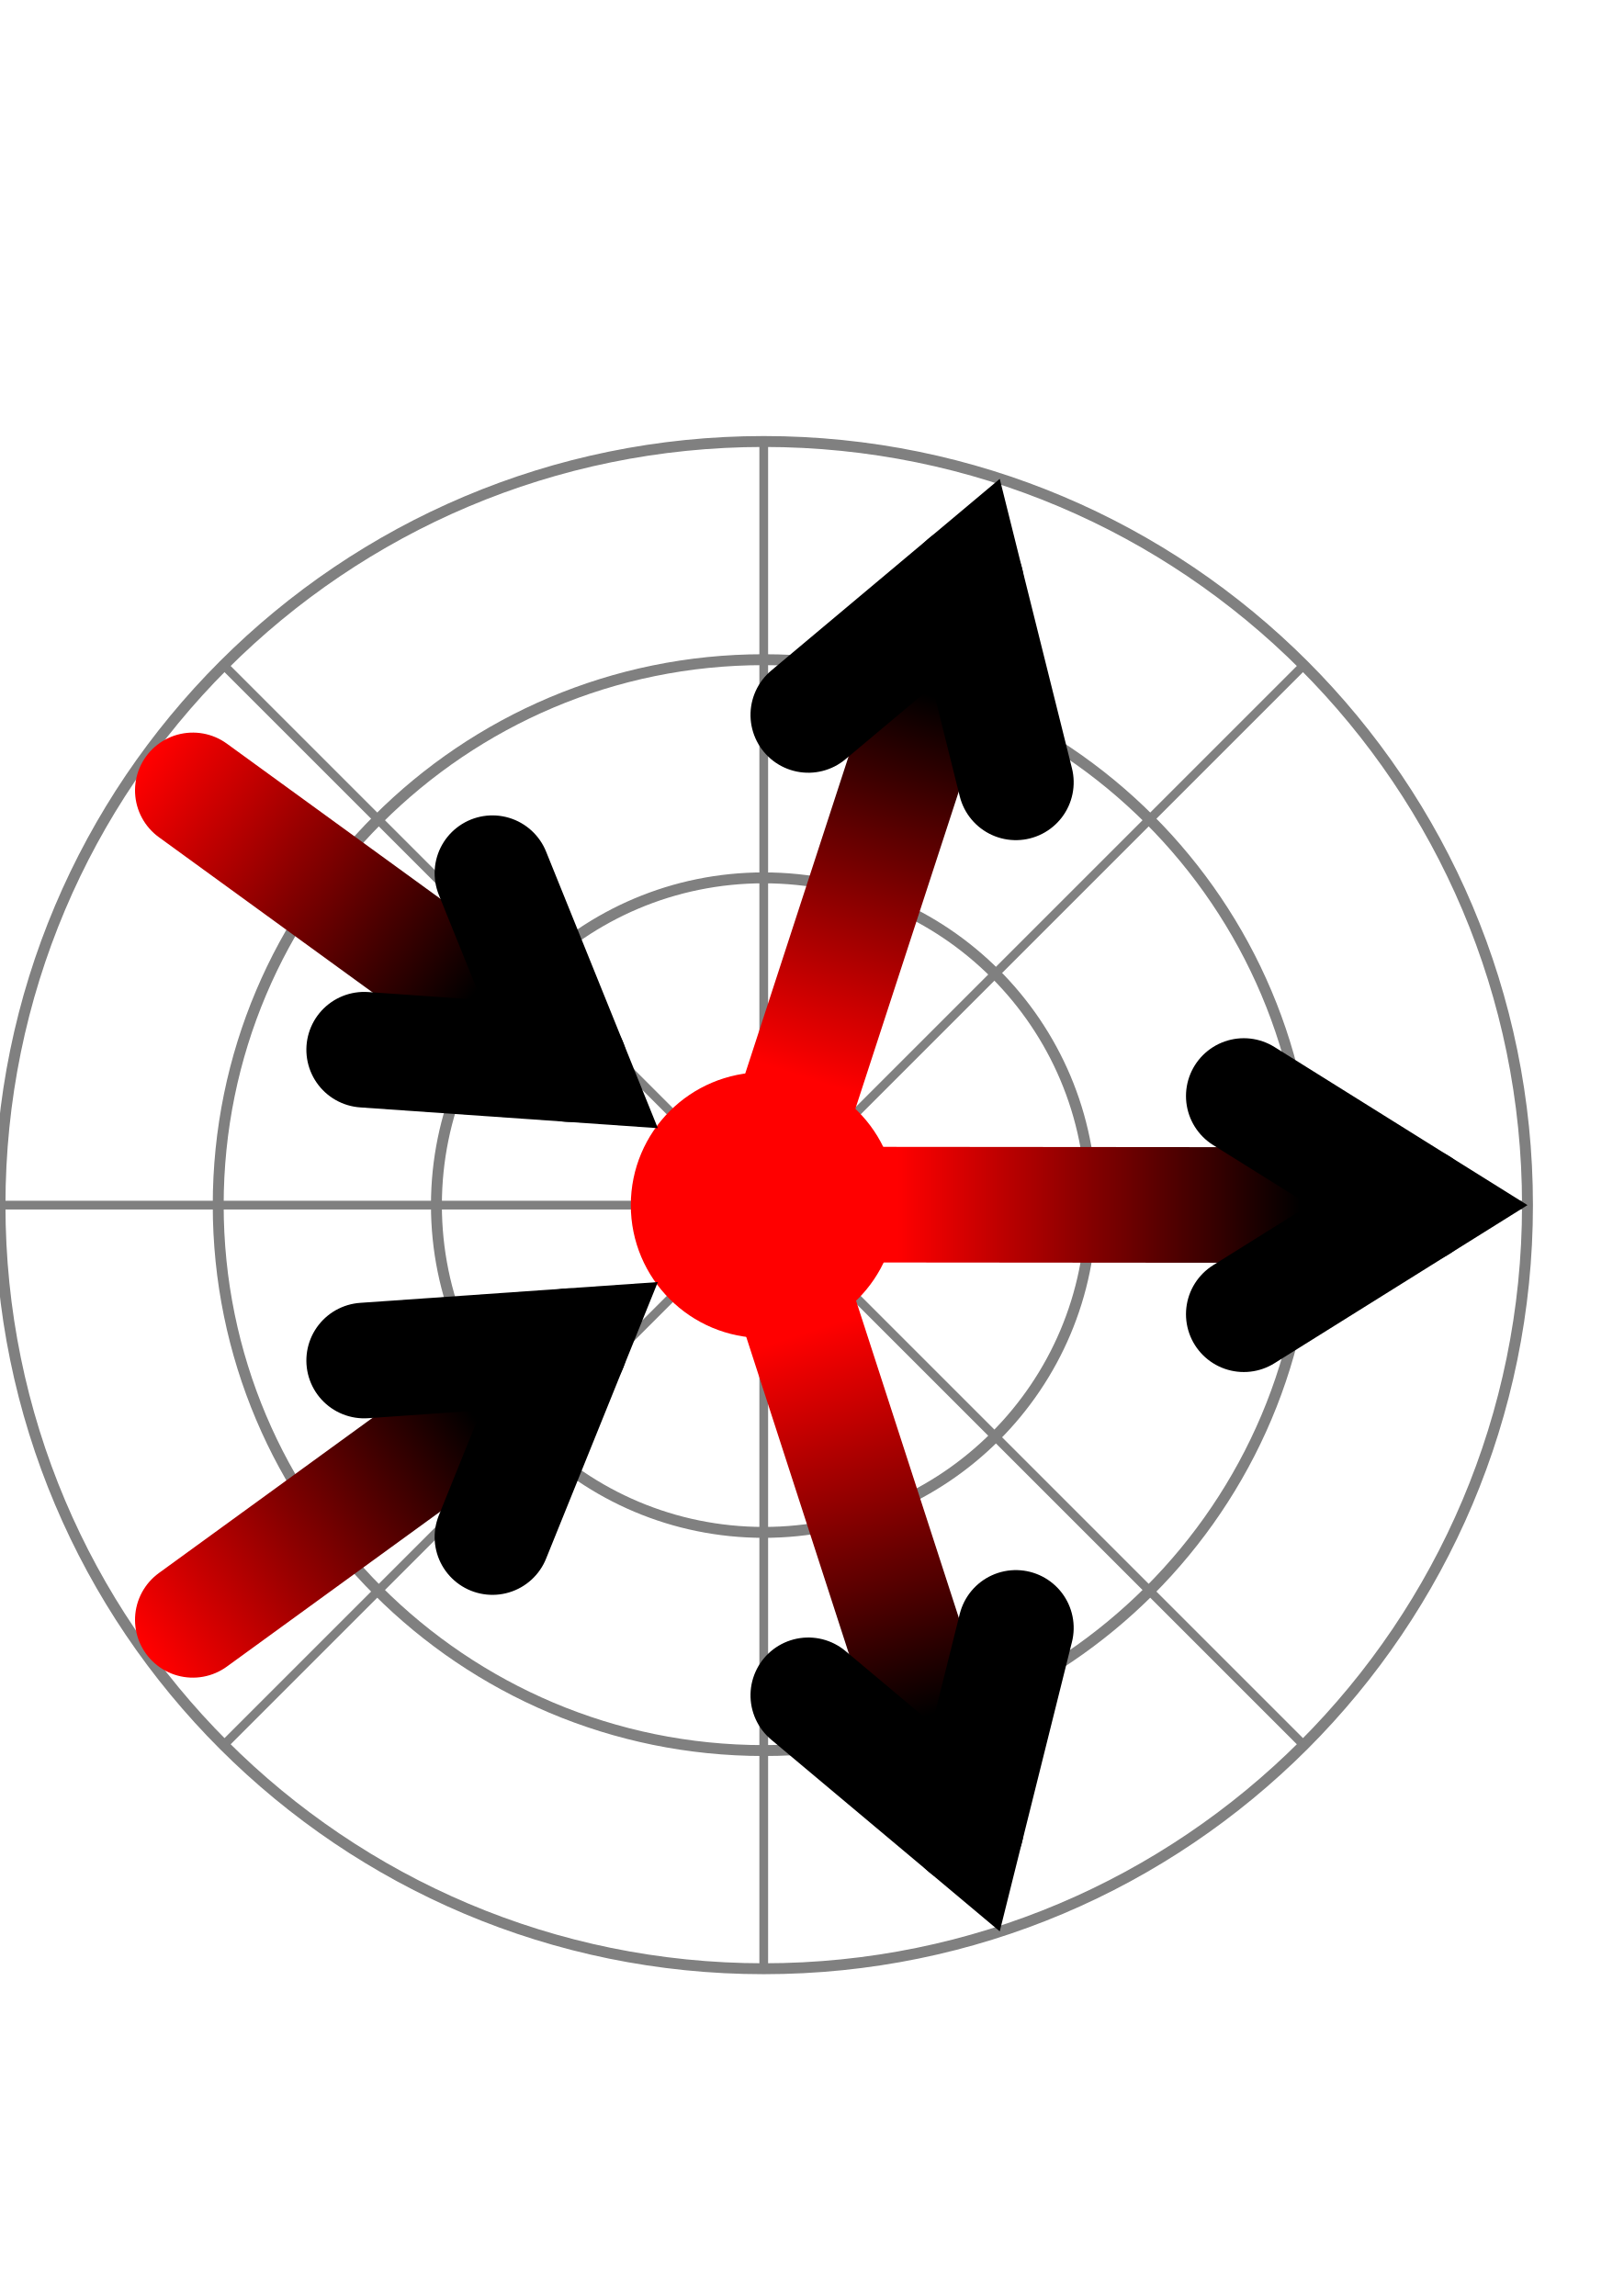
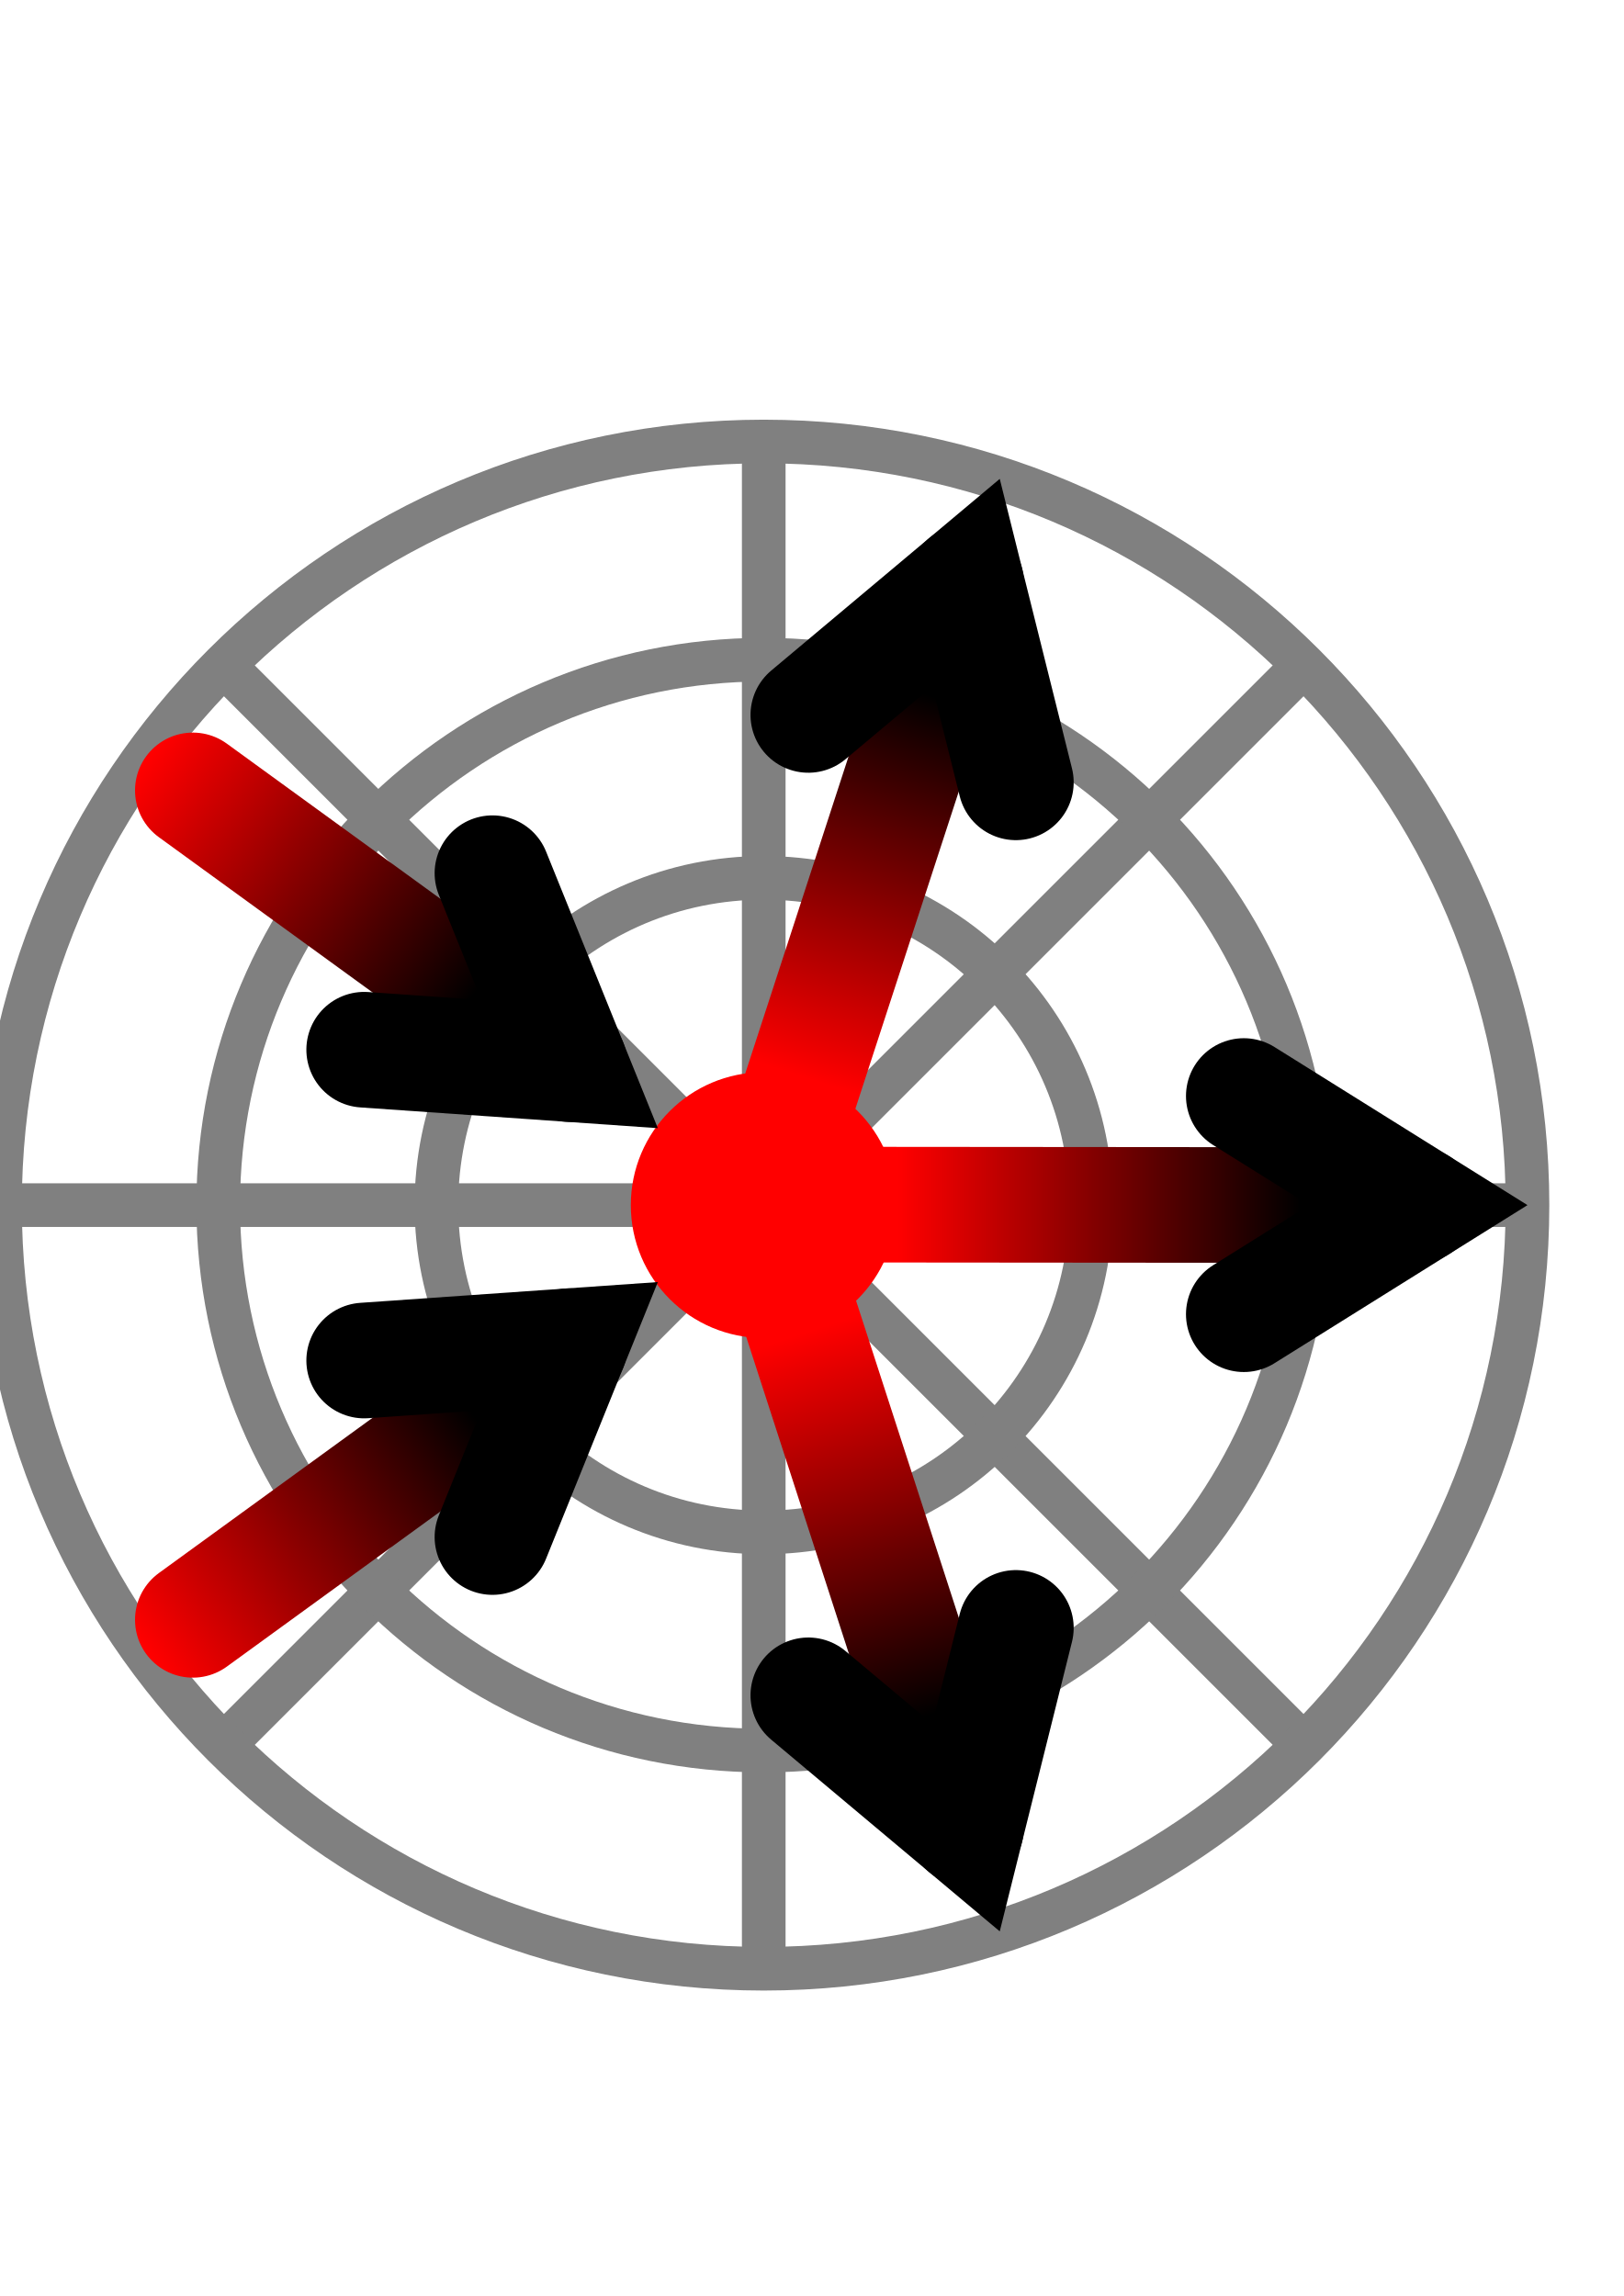
<svg xmlns="http://www.w3.org/2000/svg" xmlns:xlink="http://www.w3.org/1999/xlink" width="744.094" height="1052.362" id="svg2" version="1.1">
  <defs id="defs4">
    <linearGradient id="linearGradient5128">
      <stop style="stop-color:#ff0000;stop-opacity:1;" offset="0" id="stop5130" />
      <stop id="stop5138" offset="0.248" style="stop-color:#ff0000;stop-opacity:1;" />
      <stop id="stop5136" offset="0.774" style="stop-color:#000000;stop-opacity:1;" />
      <stop style="stop-color:#000000;stop-opacity:1;" offset="1" id="stop5132" />
    </linearGradient>
    <filter id="filter3035" />
    <linearGradient xlink:href="#linearGradient5128" id="linearGradient5134" x1="324.463" y1="552.236" x2="675" y2="552.236" gradientUnits="userSpaceOnUse" />
    <linearGradient xlink:href="#linearGradient5128" id="linearGradient5146" gradientUnits="userSpaceOnUse" x1="324.463" y1="552.236" x2="675" y2="552.236" />
    <linearGradient xlink:href="#linearGradient5128" id="linearGradient5154" gradientUnits="userSpaceOnUse" x1="324.463" y1="552.236" x2="675" y2="552.236" />
    <linearGradient xlink:href="#linearGradient5128" id="linearGradient5194" gradientUnits="userSpaceOnUse" x1="324.463" y1="552.236" x2="675" y2="552.236" />
    <linearGradient xlink:href="#linearGradient5128" id="linearGradient5202" gradientUnits="userSpaceOnUse" x1="324.463" y1="552.236" x2="675" y2="552.236" />
    <linearGradient xlink:href="#linearGradient5128" id="linearGradient5210" gradientUnits="userSpaceOnUse" x1="324.463" y1="552.236" x2="675" y2="552.236" />
    <linearGradient xlink:href="#linearGradient5128" id="linearGradient5218" gradientUnits="userSpaceOnUse" x1="324.463" y1="552.236" x2="675" y2="552.236" />
    <linearGradient xlink:href="#linearGradient5128" id="linearGradient5234" gradientUnits="userSpaceOnUse" x1="324.463" y1="552.236" x2="675" y2="552.236" />
    <linearGradient xlink:href="#linearGradient5128" id="linearGradient5242" gradientUnits="userSpaceOnUse" x1="324.463" y1="552.236" x2="675" y2="552.236" />
    <linearGradient xlink:href="#linearGradient5128" id="linearGradient5252" gradientUnits="userSpaceOnUse" x1="324.463" y1="552.236" x2="675" y2="552.236" />
    <linearGradient xlink:href="#linearGradient5128" id="linearGradient5262" gradientUnits="userSpaceOnUse" x1="324.463" y1="552.236" x2="675" y2="552.236" />
    <linearGradient xlink:href="#linearGradient5128" id="linearGradient5270" gradientUnits="userSpaceOnUse" x1="324.463" y1="552.236" x2="675" y2="552.236" />
    <linearGradient xlink:href="#linearGradient5128" id="linearGradient5278" gradientUnits="userSpaceOnUse" x1="324.463" y1="552.236" x2="675" y2="552.236" />
    <linearGradient xlink:href="#linearGradient5128" id="linearGradient5286" gradientUnits="userSpaceOnUse" x1="324.463" y1="552.236" x2="675" y2="552.236" />
  </defs>
  <g id="layer1">
-     <path style="fill:none;stroke:#808080;stroke-width:4;stroke-linecap:butt;stroke-linejoin:miter;stroke-opacity:1;stroke-miterlimit:4;stroke-dasharray:none" d="m 0,552.362 700,0" id="path5292" />
-     <path id="path5294" d="M 102.513,799.85 597.487,304.875" style="fill:none;stroke:#808080;stroke-width:4;stroke-linecap:butt;stroke-linejoin:miter;stroke-miterlimit:4;stroke-opacity:1;stroke-dasharray:none" />
-     <path style="fill:none;stroke:#808080;stroke-width:4;stroke-linecap:butt;stroke-linejoin:miter;stroke-miterlimit:4;stroke-opacity:1;stroke-dasharray:none" d="m 350,902.362 0,-700" id="path5296" />
-     <path id="path5298" d="M 597.487,799.85 102.513,304.875" style="fill:none;stroke:#808080;stroke-width:4;stroke-linecap:butt;stroke-linejoin:miter;stroke-miterlimit:4;stroke-opacity:1;stroke-dasharray:none" />
-     <path style="fill:none;stroke:#808080;stroke-width:5.116;stroke-linecap:round;stroke-linejoin:round;stroke-miterlimit:4;stroke-opacity:1;stroke-dasharray:none;stroke-dashoffset:0" id="path5126" d="m 706.462,552.669 a 358.154,358.154 0 1 1 -716.308,0 358.154,358.154 0 1 1 716.308,0 z" transform="matrix(0.9772329,0,0,0.9772329,9.621993,12.27534)" />
-     <path transform="matrix(0.6980235,0,0,0.6980235,106.8728,166.5859)" d="m 706.462,552.669 a 358.154,358.154 0 1 1 -716.308,0 358.154,358.154 0 1 1 716.308,0 z" id="path5288" style="fill:none;stroke:#808080;stroke-width:7.163;stroke-linecap:round;stroke-linejoin:round;stroke-miterlimit:4;stroke-opacity:1;stroke-dasharray:none;stroke-dashoffset:0" />
-     <path style="fill:none;stroke:#808080;stroke-width:11.938;stroke-linecap:round;stroke-linejoin:round;stroke-miterlimit:4;stroke-opacity:1;stroke-dasharray:none;stroke-dashoffset:0" id="path5290" d="m 706.462,552.669 a 358.154,358.154 0 1 1 -716.308,0 358.154,358.154 0 1 1 716.308,0 z" transform="matrix(0.4188141,0,0,0.4188141,204.1237,320.8964)" />
+     <g id="g5318" style="stroke-width:20;stroke-miterlimit:4;stroke-dasharray:none">
+       <path id="path5292" d="m 0,552.362 700,0" style="fill:none;stroke:#808080;stroke-width:20;stroke-linecap:butt;stroke-linejoin:miter;stroke-opacity:1;stroke-miterlimit:4;stroke-dasharray:none" />
+       <path style="fill:none;stroke:#808080;stroke-width:20;stroke-linecap:butt;stroke-linejoin:miter;stroke-miterlimit:4;stroke-opacity:1;stroke-dasharray:none" d="M 102.513,799.85 597.487,304.875" id="path5294" />
+       <path id="path5296" d="m 350,902.362 0,-700" style="fill:none;stroke:#808080;stroke-width:20;stroke-linecap:butt;stroke-linejoin:miter;stroke-miterlimit:4;stroke-opacity:1;stroke-dasharray:none" />
+       <path style="fill:none;stroke:#808080;stroke-width:20;stroke-linecap:butt;stroke-linejoin:miter;stroke-miterlimit:4;stroke-opacity:1;stroke-dasharray:none" d="M 597.487,799.85 102.513,304.875" id="path5298" />
+       <path transform="matrix(0.9772329,0,0,0.9772329,9.621993,12.27534)" d="m 706.462,552.669 a 358.154,358.154 0 1 1 -716.308,0 358.154,358.154 0 1 1 716.308,0 z" id="path5126" style="fill:none;stroke:#808080;stroke-width:20.466;stroke-linecap:round;stroke-linejoin:round;stroke-miterlimit:4;stroke-opacity:1;stroke-dasharray:none;stroke-dashoffset:0" />
+       <path style="fill:none;stroke:#808080;stroke-width:28.652;stroke-linecap:round;stroke-linejoin:round;stroke-miterlimit:4;stroke-opacity:1;stroke-dasharray:none;stroke-dashoffset:0" id="path5288" d="m 706.462,552.669 a 358.154,358.154 0 1 1 -716.308,0 358.154,358.154 0 1 1 716.308,0 z" transform="matrix(0.6980235,0,0,0.6980235,106.8728,166.5859)" />
+       <path transform="matrix(0.4188141,0,0,0.4188141,204.1237,320.8964)" d="m 706.462,552.669 a 358.154,358.154 0 1 1 -716.308,0 358.154,358.154 0 1 1 716.308,0 z" id="path5290" style="fill:none;stroke:#808080;stroke-width:47.754;stroke-linecap:round;stroke-linejoin:round;stroke-miterlimit:4;stroke-opacity:1;stroke-dasharray:none;stroke-dashoffset:0" />
+     </g>
    <path style="opacity:0.5;fill:#ff0000;fill-opacity:1;stroke:#ff0000;stroke-width:40;stroke-linecap:round;stroke-linejoin:round;stroke-miterlimit:4;stroke-opacity:1;stroke-dasharray:none;stroke-dashoffset:0;display:none" id="path5099" d="m 670,552.362 a 320,320 0 1 1 -640,0 320,320 0 1 1 640,0 z" />
    <path style="opacity:0.25;fill:#0000ff;fill-opacity:1;stroke:none;display:none" id="path4257" d="M 650,552.362 400.564,589.099 442.705,837.679 330.686,611.803 107.295,728.698 287.5,552.362 107.295,376.027 330.686,492.921 442.705,267.045 400.564,515.626 z" />
-     <g id="g5051" style="opacity:1;fill:none;stroke:#000000">
-       <path id="path4259" d="M 349.463,552.11 650,552.362" style="fill:none;stroke:url(#linearGradient5134);stroke-width:53;stroke-linecap:round;stroke-linejoin:miter;stroke-miterlimit:4;stroke-opacity:1;stroke-dasharray:none" />
-       <path id="path5029" d="m 570,602.362 80,-50 -80,-50" style="fill:none;stroke:#000000;stroke-width:53;stroke-linecap:round;stroke-linejoin:miter;stroke-miterlimit:4;stroke-opacity:1;stroke-dasharray:none" />
-     </g>
-     <path style="fill:#ff0000;fill-opacity:1;stroke:#ff0000;stroke-width:40;stroke-linecap:round;stroke-linejoin:round;stroke-miterlimit:4;stroke-opacity:1;stroke-dasharray:none;stroke-dashoffset:0" id="path5079" d="m -150,352.362 a 50,50 0 1 1 -100,0 50,50 0 1 1 100,0 z" transform="matrix(0.8703297,0,0,0.8703297,524.0659,245.6909)" />
    <g style="opacity:1;fill:none;stroke:#000000" id="g5156" />
-     <g style="opacity:1;fill:none;stroke:#000000" id="g5246" transform="matrix(0.309017,0.9510565,-0.9510565,0.309017,767.1717,48.80309)">
-       <path style="fill:none;stroke:url(#linearGradient5252);stroke-width:53;stroke-linecap:round;stroke-linejoin:miter;stroke-miterlimit:4;stroke-opacity:1;stroke-dasharray:none" d="M 349.463,552.11 650,552.362" id="path5248" />
-       <path style="fill:none;stroke:#000000;stroke-width:53;stroke-linecap:round;stroke-linejoin:miter;stroke-miterlimit:4;stroke-opacity:1;stroke-dasharray:none" d="m 570,602.362 80,-50 -80,-50" id="path5250" />
-     </g>
-     <g style="opacity:1;fill:none;stroke:#000000" id="g5256" transform="matrix(0.309017,-0.9510565,0.9510565,0.309017,-283.4836,714.5427)">
-       <path style="fill:none;stroke:url(#linearGradient5262);stroke-width:53;stroke-linecap:round;stroke-linejoin:miter;stroke-miterlimit:4;stroke-opacity:1;stroke-dasharray:none" d="M 349.463,552.11 650,552.362" id="path5258" />
-       <path style="fill:none;stroke:#000000;stroke-width:53;stroke-linecap:round;stroke-linejoin:miter;stroke-miterlimit:4;stroke-opacity:1;stroke-dasharray:none" d="m 570,602.362 80,-50 -80,-50" id="path5260" />
-     </g>
-     <g transform="matrix(0.809017,-0.5877853,0.5877853,0.809017,-589.5233,552.2086)" id="g5272" style="opacity:1;fill:none;stroke:#000000">
-       <path id="path5274" d="m 436.615,552.362 213.385,0" style="fill:none;stroke:url(#linearGradient5278);stroke-width:53;stroke-linecap:round;stroke-linejoin:miter;stroke-miterlimit:4;stroke-opacity:1;stroke-dasharray:none" />
-       <path id="path5276" d="m 570,602.362 80,-50 -80,-50" style="fill:none;stroke:#000000;stroke-width:53;stroke-linecap:round;stroke-linejoin:miter;stroke-miterlimit:4;stroke-opacity:1;stroke-dasharray:none" />
-     </g>
-     <g transform="matrix(0.809017,0.5877853,-0.5877853,0.809017,59.81743,-341.225)" id="g5280" style="opacity:1;fill:none;stroke:#000000">
-       <path id="path5282" d="m 436.615,552.362 213.385,0" style="fill:none;stroke:url(#linearGradient5286);stroke-width:53;stroke-linecap:round;stroke-linejoin:miter;stroke-miterlimit:4;stroke-opacity:1;stroke-dasharray:none" />
-       <path id="path5284" d="m 570,602.362 80,-50 -80,-50" style="fill:none;stroke:#000000;stroke-width:53;stroke-linecap:round;stroke-linejoin:miter;stroke-miterlimit:4;stroke-opacity:1;stroke-dasharray:none" />
+     <g id="g5300">
+       <g style="opacity:1;fill:none;stroke:#000000" id="g5051">
+         <path style="fill:none;stroke:url(#linearGradient5134);stroke-width:53;stroke-linecap:round;stroke-linejoin:miter;stroke-miterlimit:4;stroke-opacity:1;stroke-dasharray:none" d="M 349.463,552.11 650,552.362" id="path4259" />
+         <path style="fill:none;stroke:#000000;stroke-width:53;stroke-linecap:round;stroke-linejoin:miter;stroke-miterlimit:4;stroke-opacity:1;stroke-dasharray:none" d="m 570,602.362 80,-50 -80,-50" id="path5029" />
+       </g>
+       <path transform="matrix(0.8703297,0,0,0.8703297,524.0659,245.6909)" d="m -150,352.362 a 50,50 0 1 1 -100,0 50,50 0 1 1 100,0 z" id="path5079" style="fill:#ff0000;fill-opacity:1;stroke:#ff0000;stroke-width:40;stroke-linecap:round;stroke-linejoin:round;stroke-miterlimit:4;stroke-opacity:1;stroke-dasharray:none;stroke-dashoffset:0" />
+       <g transform="matrix(0.309017,0.9510565,-0.9510565,0.309017,767.1717,48.80309)" id="g5246" style="opacity:1;fill:none;stroke:#000000">
+         <path id="path5248" d="M 349.463,552.11 650,552.362" style="fill:none;stroke:url(#linearGradient5252);stroke-width:53;stroke-linecap:round;stroke-linejoin:miter;stroke-miterlimit:4;stroke-opacity:1;stroke-dasharray:none" />
+         <path id="path5250" d="m 570,602.362 80,-50 -80,-50" style="fill:none;stroke:#000000;stroke-width:53;stroke-linecap:round;stroke-linejoin:miter;stroke-miterlimit:4;stroke-opacity:1;stroke-dasharray:none" />
+       </g>
+       <g transform="matrix(0.309017,-0.9510565,0.9510565,0.309017,-283.4836,714.5427)" id="g5256" style="opacity:1;fill:none;stroke:#000000">
+         <path id="path5258" d="M 349.463,552.11 650,552.362" style="fill:none;stroke:url(#linearGradient5262);stroke-width:53;stroke-linecap:round;stroke-linejoin:miter;stroke-miterlimit:4;stroke-opacity:1;stroke-dasharray:none" />
+         <path id="path5260" d="m 570,602.362 80,-50 -80,-50" style="fill:none;stroke:#000000;stroke-width:53;stroke-linecap:round;stroke-linejoin:miter;stroke-miterlimit:4;stroke-opacity:1;stroke-dasharray:none" />
+       </g>
+       <g style="opacity:1;fill:none;stroke:#000000" id="g5272" transform="matrix(0.809017,-0.5877853,0.5877853,0.809017,-589.5233,552.2086)">
+         <path style="fill:none;stroke:url(#linearGradient5278);stroke-width:53;stroke-linecap:round;stroke-linejoin:miter;stroke-miterlimit:4;stroke-opacity:1;stroke-dasharray:none" d="m 436.615,552.362 213.385,0" id="path5274" />
+         <path style="fill:none;stroke:#000000;stroke-width:53;stroke-linecap:round;stroke-linejoin:miter;stroke-miterlimit:4;stroke-opacity:1;stroke-dasharray:none" d="m 570,602.362 80,-50 -80,-50" id="path5276" />
+       </g>
+       <g style="opacity:1;fill:none;stroke:#000000" id="g5280" transform="matrix(0.809017,0.5877853,-0.5877853,0.809017,59.81743,-341.225)">
+         <path style="fill:none;stroke:url(#linearGradient5286);stroke-width:53;stroke-linecap:round;stroke-linejoin:miter;stroke-miterlimit:4;stroke-opacity:1;stroke-dasharray:none" d="m 436.615,552.362 213.385,0" id="path5282" />
+         <path style="fill:none;stroke:#000000;stroke-width:53;stroke-linecap:round;stroke-linejoin:miter;stroke-miterlimit:4;stroke-opacity:1;stroke-dasharray:none" d="m 570,602.362 80,-50 -80,-50" id="path5284" />
+       </g>
    </g>
  </g>
</svg>
